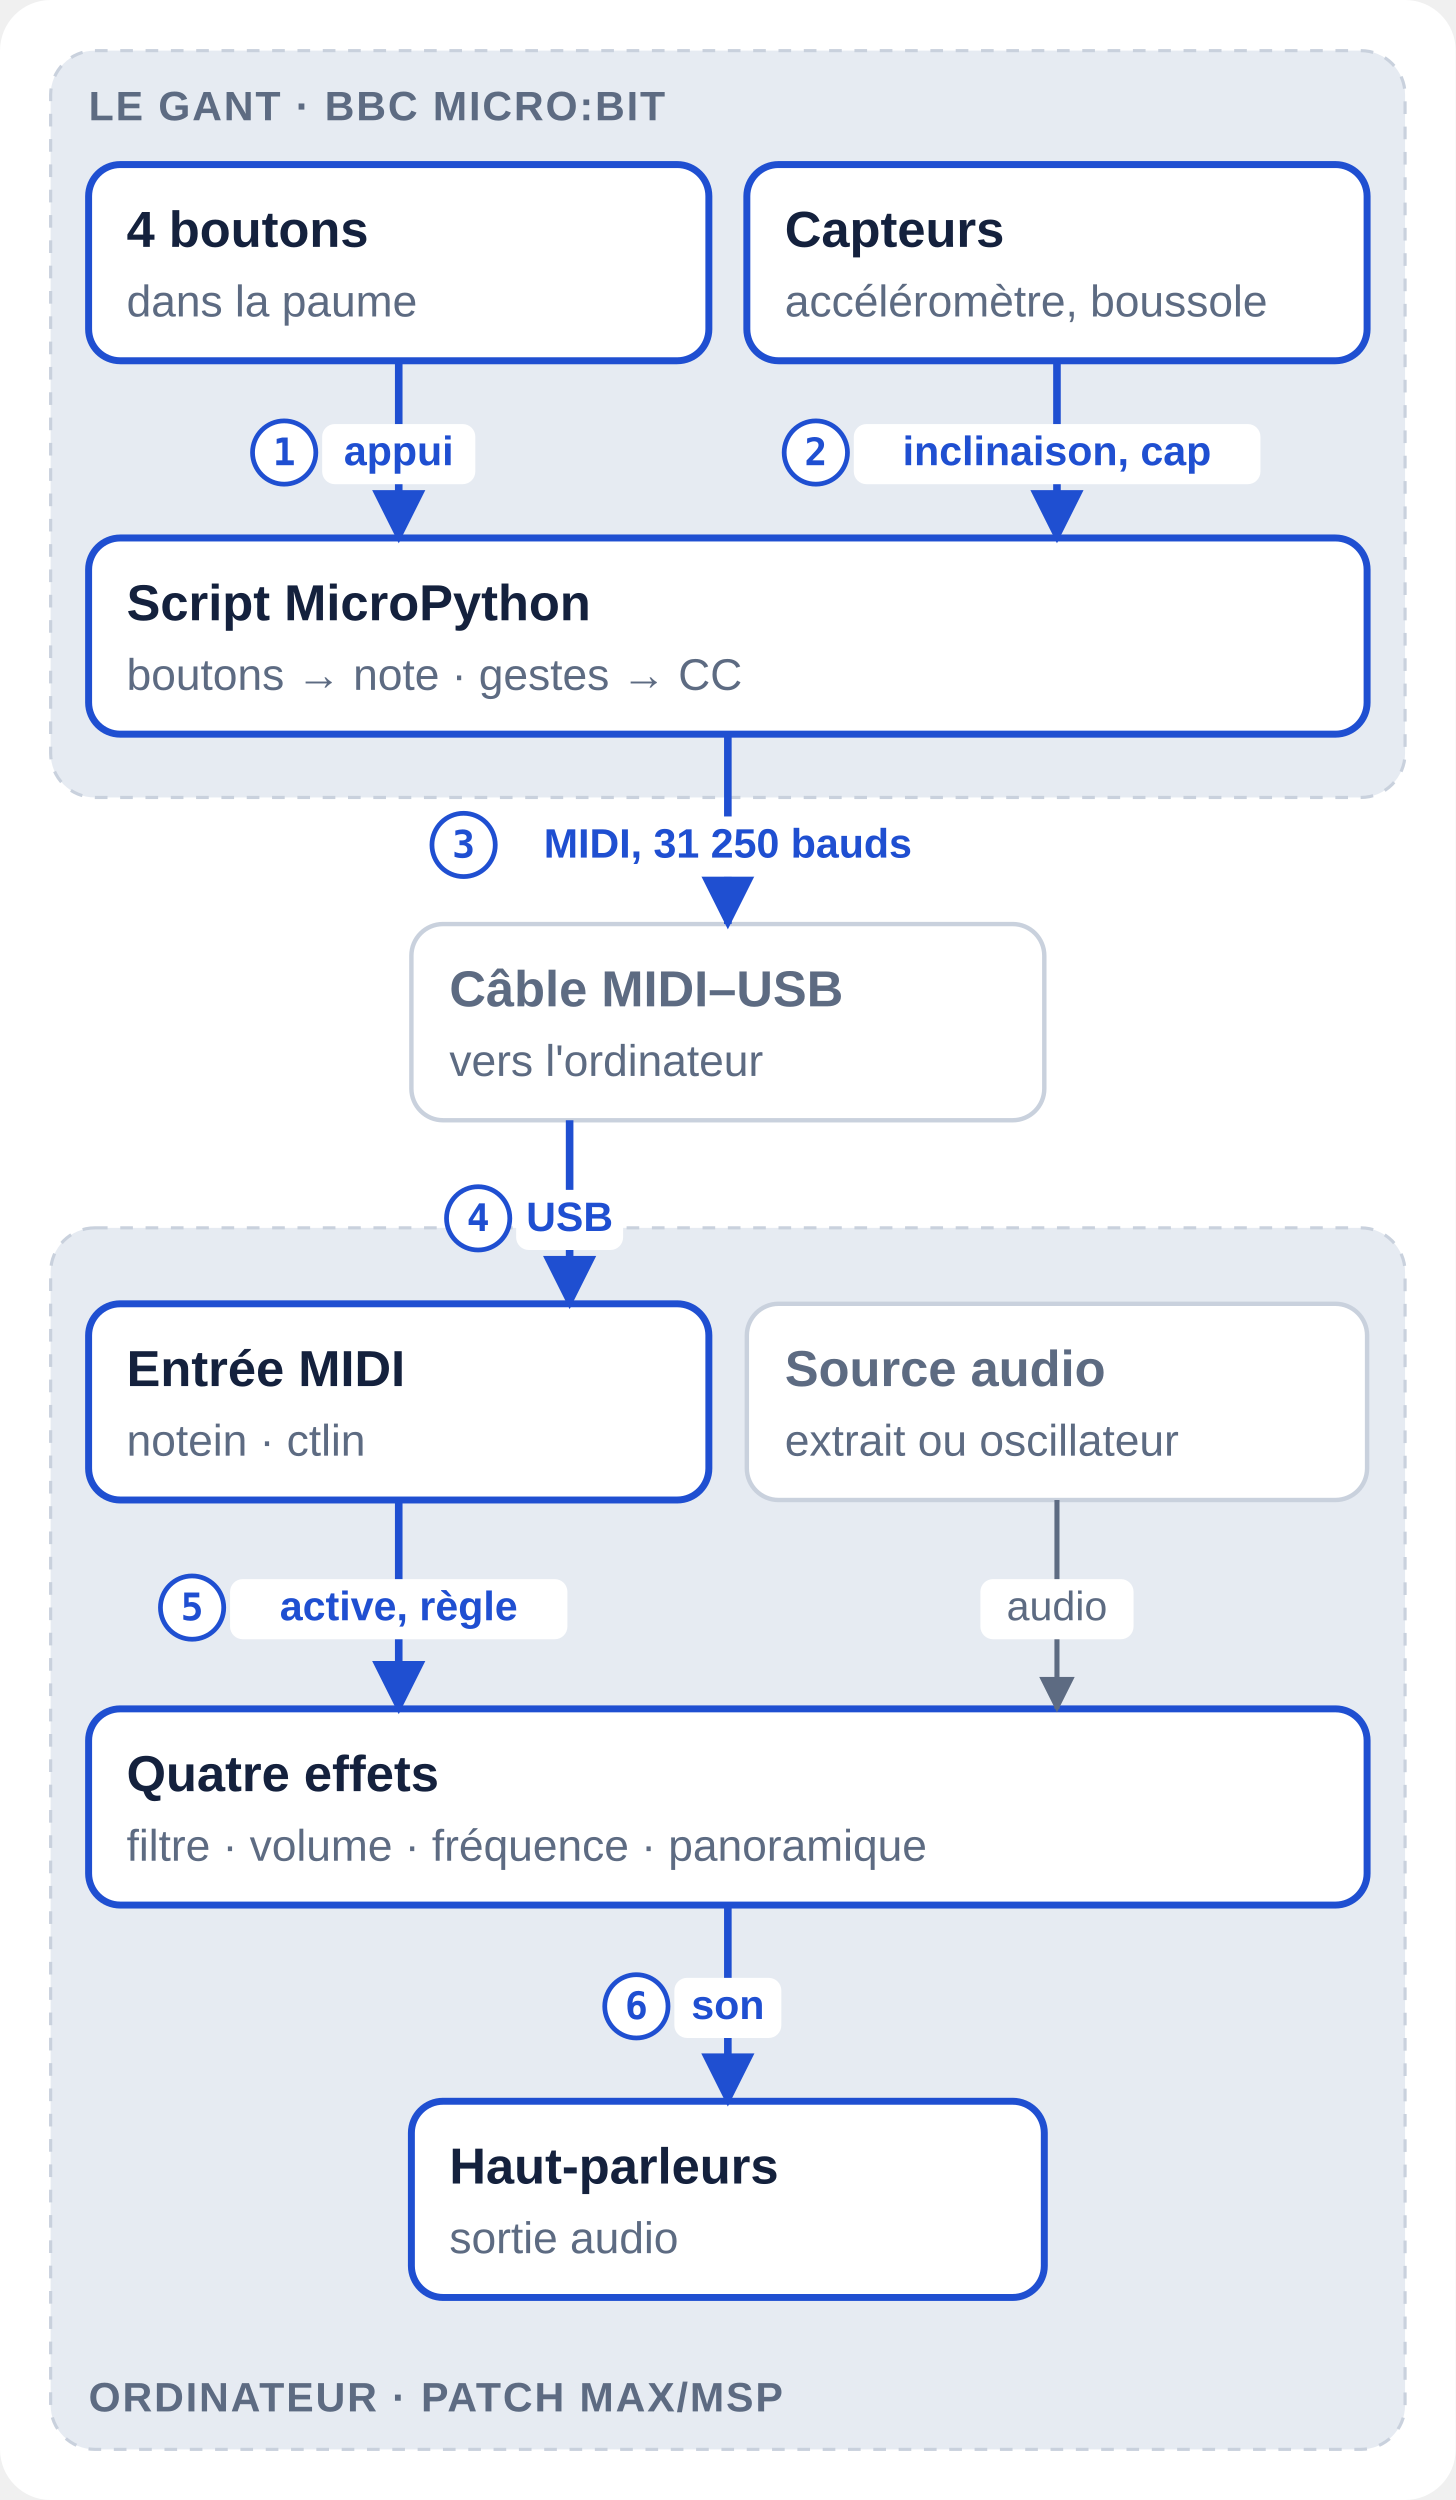
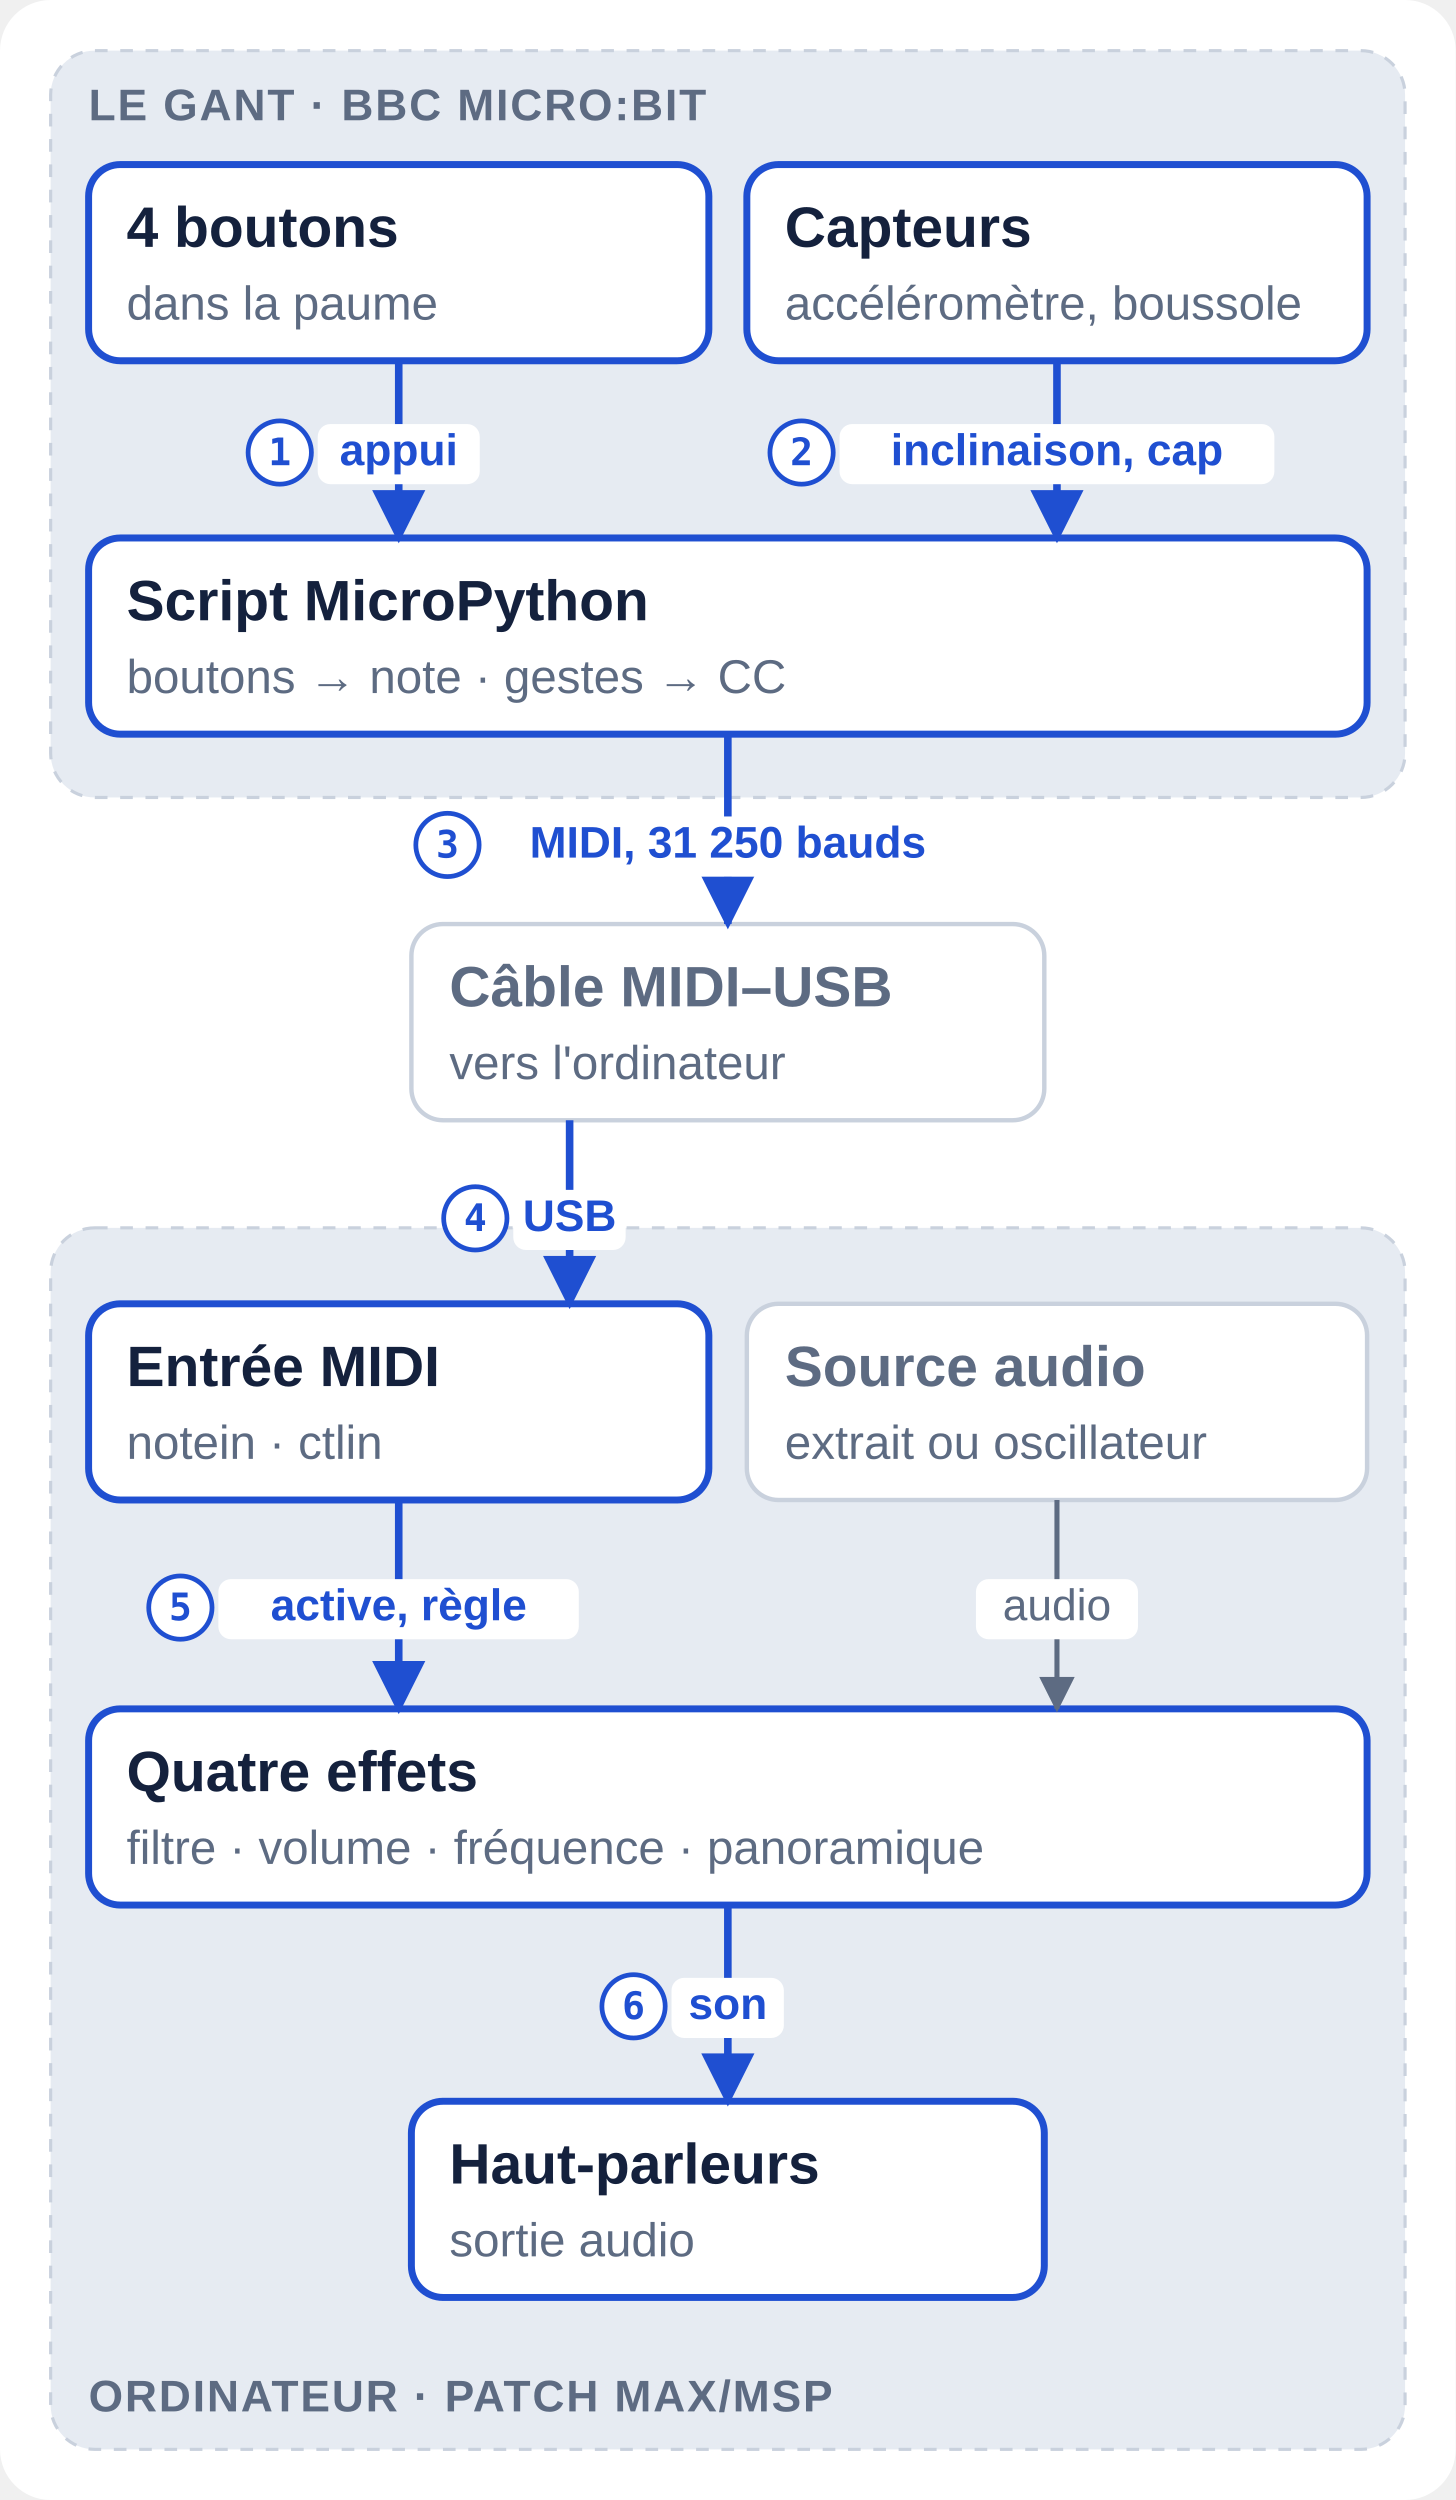
<svg xmlns="http://www.w3.org/2000/svg" viewBox="0 0 460 790" width="460" height="790" font-family="IBM Plex Sans, Segoe UI, Helvetica Neue, Arial, sans-serif" role="img" aria-label="Architecture de MIDI Hand">
  <defs>
    <marker id="m" viewBox="0 0 10 10" refX="9" refY="5" markerWidth="7" markerHeight="7" orient="auto-start-reverse">
      <path d="M0 0L10 5L0 10z" fill="#5d6b82" />
    </marker>
    <marker id="a" viewBox="0 0 10 10" refX="9" refY="5" markerWidth="7" markerHeight="7" orient="auto-start-reverse">
      <path d="M0 0L10 5L0 10z" fill="#1f4fd1" />
    </marker>
  </defs>
  <rect width="460" height="790" rx="16" fill="#ffffff" />
  <rect x="16" y="16" width="428" height="236" rx="14" fill="#e6ebf2" stroke="#c9d1dd" stroke-dasharray="4 4" />
-   <text x="28" y="38" fill="#5d6b82" font-size="13" font-weight="600" letter-spacing=".6">LE GANT · BBC MICRO:BIT</text>
+   <text x="28" y="38" fill="#5d6b82" font-size="14" font-weight="600" letter-spacing=".6">LE GANT · BBC MICRO:BIT</text>
  <rect x="16" y="388" width="428" height="386" rx="14" fill="#e6ebf2" stroke="#c9d1dd" stroke-dasharray="4 4" />
-   <text x="28" y="762" fill="#5d6b82" font-size="13" font-weight="600" letter-spacing=".6">ORDINATEUR · PATCH MAX/MSP</text>
+   <text x="28" y="762" fill="#5d6b82" font-size="14" font-weight="600" letter-spacing=".6">ORDINATEUR · PATCH MAX/MSP</text>
  <rect x="28" y="52" width="196" height="62" rx="10" fill="#fff" stroke="#1f4fd1" stroke-width="2.2" />
-   <text x="40" y="78" fill="#14213d" font-size="16" font-weight="600">4 boutons</text>
-   <text x="40" y="100" fill="#5d6b82" font-size="14">dans la paume</text>
+   <text x="40" y="78" fill="#14213d" font-size="18" font-weight="600">4 boutons</text>
+   <text x="40" y="101" fill="#5d6b82" font-size="15">dans la paume</text>
  <rect x="236" y="52" width="196" height="62" rx="10" fill="#fff" stroke="#1f4fd1" stroke-width="2.2" />
-   <text x="248" y="78" fill="#14213d" font-size="16" font-weight="600">Capteurs</text>
-   <text x="248" y="100" fill="#5d6b82" font-size="14">accéléromètre, boussole</text>
+   <text x="248" y="78" fill="#14213d" font-size="18" font-weight="600">Capteurs</text>
+   <text x="248" y="101" fill="#5d6b82" font-size="15">accéléromètre, boussole</text>
  <rect x="28" y="170" width="404" height="62" rx="10" fill="#fff" stroke="#1f4fd1" stroke-width="2.2" />
-   <text x="40" y="196" fill="#14213d" font-size="16" font-weight="600">Script MicroPython</text>
-   <text x="40" y="218" fill="#5d6b82" font-size="14">boutons → note · gestes → CC</text>
+   <text x="40" y="196" fill="#14213d" font-size="18" font-weight="600">Script MicroPython</text>
+   <text x="40" y="219" fill="#5d6b82" font-size="15">boutons → note · gestes → CC</text>
  <rect x="130" y="292" width="200" height="62" rx="10" fill="#fff" stroke="#c9d1dd" stroke-width="1.4" />
-   <text x="142" y="318" fill="#5d6b82" font-size="16" font-weight="600">Câble MIDI–USB</text>
-   <text x="142" y="340" fill="#5d6b82" font-size="14">vers l'ordinateur</text>
+   <text x="142" y="318" fill="#5d6b82" font-size="18" font-weight="600">Câble MIDI–USB</text>
+   <text x="142" y="341" fill="#5d6b82" font-size="15">vers l'ordinateur</text>
  <rect x="28" y="412" width="196" height="62" rx="10" fill="#fff" stroke="#1f4fd1" stroke-width="2.2" />
-   <text x="40" y="438" fill="#14213d" font-size="16" font-weight="600">Entrée MIDI</text>
-   <text x="40" y="460" fill="#5d6b82" font-size="14">notein · ctlin</text>
+   <text x="40" y="438" fill="#14213d" font-size="18" font-weight="600">Entrée MIDI</text>
+   <text x="40" y="461" fill="#5d6b82" font-size="15">notein · ctlin</text>
  <rect x="236" y="412" width="196" height="62" rx="10" fill="#fff" stroke="#c9d1dd" stroke-width="1.4" />
-   <text x="248" y="438" fill="#5d6b82" font-size="16" font-weight="600">Source audio</text>
-   <text x="248" y="460" fill="#5d6b82" font-size="14">extrait ou oscillateur</text>
+   <text x="248" y="438" fill="#5d6b82" font-size="18" font-weight="600">Source audio</text>
+   <text x="248" y="461" fill="#5d6b82" font-size="15">extrait ou oscillateur</text>
  <rect x="28" y="540" width="404" height="62" rx="10" fill="#fff" stroke="#1f4fd1" stroke-width="2.2" />
-   <text x="40" y="566" fill="#14213d" font-size="16" font-weight="600">Quatre effets</text>
-   <text x="40" y="588" fill="#5d6b82" font-size="14">filtre · volume · fréquence · panoramique</text>
+   <text x="40" y="566" fill="#14213d" font-size="18" font-weight="600">Quatre effets</text>
+   <text x="40" y="589" fill="#5d6b82" font-size="15">filtre · volume · fréquence · panoramique</text>
  <rect x="130" y="664" width="200" height="62" rx="10" fill="#fff" stroke="#1f4fd1" stroke-width="2.2" />
-   <text x="142" y="690" fill="#14213d" font-size="16" font-weight="600">Haut-parleurs</text>
-   <text x="142" y="712" fill="#5d6b82" font-size="14">sortie audio</text>
+   <text x="142" y="690" fill="#14213d" font-size="18" font-weight="600">Haut-parleurs</text>
+   <text x="142" y="713" fill="#5d6b82" font-size="15">sortie audio</text>
  <path d="M126 114L126 170" fill="none" stroke="#1f4fd1" stroke-width="2.4" marker-end="url(#a)" />
-   <rect x="101.8" y="134" width="48.4" height="19" rx="4" fill="#fff" />
-   <text x="126" y="147" text-anchor="middle" fill="#1f4fd1" font-size="13" font-weight="600">appui</text>
-   <circle cx="89.8" cy="143" r="10" fill="#fff" stroke="#1f4fd1" stroke-width="1.5" />
-   <text x="89.8" y="147" text-anchor="middle" fill="#1f4fd1" font-size="12" font-weight="700" font-family="IBM Plex Mono, Consolas, monospace">1</text>
+   <rect x="100.4" y="134" width="51.2" height="19" rx="4" fill="#fff" />
+   <text x="126" y="147" text-anchor="middle" fill="#1f4fd1" font-size="14" font-weight="600">appui</text>
+   <circle cx="88.4" cy="143" r="10" fill="#fff" stroke="#1f4fd1" stroke-width="1.5" />
+   <text x="88.4" y="147" text-anchor="middle" fill="#1f4fd1" font-size="12" font-weight="700" font-family="IBM Plex Mono, Consolas, monospace">1</text>
  <path d="M334 114L334 170" fill="none" stroke="#1f4fd1" stroke-width="2.4" marker-end="url(#a)" />
-   <rect x="269.8" y="134" width="128.5" height="19" rx="4" fill="#fff" />
-   <text x="334" y="147" text-anchor="middle" fill="#1f4fd1" font-size="13" font-weight="600">inclinaison, cap</text>
-   <circle cx="257.8" cy="143" r="10" fill="#fff" stroke="#1f4fd1" stroke-width="1.5" />
-   <text x="257.8" y="147" text-anchor="middle" fill="#1f4fd1" font-size="12" font-weight="700" font-family="IBM Plex Mono, Consolas, monospace">2</text>
+   <rect x="265.3" y="134" width="137.4" height="19" rx="4" fill="#fff" />
+   <text x="334" y="147" text-anchor="middle" fill="#1f4fd1" font-size="14" font-weight="600">inclinaison, cap</text>
+   <circle cx="253.3" cy="143" r="10" fill="#fff" stroke="#1f4fd1" stroke-width="1.5" />
+   <text x="253.3" y="147" text-anchor="middle" fill="#1f4fd1" font-size="12" font-weight="700" font-family="IBM Plex Mono, Consolas, monospace">2</text>
  <path d="M230 232L230 292" fill="none" stroke="#1f4fd1" stroke-width="2.4" marker-end="url(#a)" />
-   <rect x="158.5" y="258" width="143.0" height="19" rx="4" fill="#fff" />
-   <text x="230" y="271" text-anchor="middle" fill="#1f4fd1" font-size="13" font-weight="600">MIDI, 31 250 bauds</text>
-   <circle cx="146.5" cy="267" r="10" fill="#fff" stroke="#1f4fd1" stroke-width="1.5" />
-   <text x="146.5" y="271" text-anchor="middle" fill="#1f4fd1" font-size="12" font-weight="700" font-family="IBM Plex Mono, Consolas, monospace">3</text>
+   <rect x="153.4" y="258" width="153.1" height="19" rx="4" fill="#fff" />
+   <text x="230" y="271" text-anchor="middle" fill="#1f4fd1" font-size="14" font-weight="600">MIDI, 31 250 bauds</text>
+   <circle cx="141.4" cy="267" r="10" fill="#fff" stroke="#1f4fd1" stroke-width="1.5" />
+   <text x="141.4" y="271" text-anchor="middle" fill="#1f4fd1" font-size="12" font-weight="700" font-family="IBM Plex Mono, Consolas, monospace">3</text>
  <path d="M180 354L180 412" fill="none" stroke="#1f4fd1" stroke-width="2.4" marker-end="url(#a)" />
-   <rect x="163.1" y="376" width="33.8" height="19" rx="4" fill="#fff" />
-   <text x="180" y="389" text-anchor="middle" fill="#1f4fd1" font-size="13" font-weight="600">USB</text>
-   <circle cx="151.1" cy="385" r="10" fill="#fff" stroke="#1f4fd1" stroke-width="1.5" />
-   <text x="151.1" y="389" text-anchor="middle" fill="#1f4fd1" font-size="12" font-weight="700" font-family="IBM Plex Mono, Consolas, monospace">4</text>
+   <rect x="162.2" y="376" width="35.5" height="19" rx="4" fill="#fff" />
+   <text x="180" y="389" text-anchor="middle" fill="#1f4fd1" font-size="14" font-weight="600">USB</text>
+   <circle cx="150.2" cy="385" r="10" fill="#fff" stroke="#1f4fd1" stroke-width="1.5" />
+   <text x="150.2" y="389" text-anchor="middle" fill="#1f4fd1" font-size="12" font-weight="700" font-family="IBM Plex Mono, Consolas, monospace">4</text>
  <path d="M126 474L126 540" fill="none" stroke="#1f4fd1" stroke-width="2.4" marker-end="url(#a)" />
-   <rect x="72.7" y="499" width="106.6" height="19" rx="4" fill="#fff" />
-   <text x="126" y="512" text-anchor="middle" fill="#1f4fd1" font-size="13" font-weight="600">active, règle</text>
-   <circle cx="60.7" cy="508" r="10" fill="#fff" stroke="#1f4fd1" stroke-width="1.5" />
-   <text x="60.7" y="512" text-anchor="middle" fill="#1f4fd1" font-size="12" font-weight="700" font-family="IBM Plex Mono, Consolas, monospace">5</text>
+   <rect x="69.0" y="499" width="113.9" height="19" rx="4" fill="#fff" />
+   <text x="126" y="512" text-anchor="middle" fill="#1f4fd1" font-size="14" font-weight="600">active, règle</text>
+   <circle cx="57.0" cy="508" r="10" fill="#fff" stroke="#1f4fd1" stroke-width="1.5" />
+   <text x="57.0" y="512" text-anchor="middle" fill="#1f4fd1" font-size="12" font-weight="700" font-family="IBM Plex Mono, Consolas, monospace">5</text>
  <path d="M334 474L334 540" fill="none" stroke="#5d6b82" stroke-width="1.6" marker-end="url(#m)" />
-   <rect x="309.8" y="499" width="48.4" height="19" rx="4" fill="#fff" />
-   <text x="334" y="512" text-anchor="middle" fill="#5d6b82" font-size="13" font-weight="400">audio</text>
+   <rect x="308.4" y="499" width="51.2" height="19" rx="4" fill="#fff" />
+   <text x="334" y="512" text-anchor="middle" fill="#5d6b82" font-size="14" font-weight="400">audio</text>
  <path d="M230 602L230 664" fill="none" stroke="#1f4fd1" stroke-width="2.4" marker-end="url(#a)" />
-   <rect x="213.1" y="625" width="33.8" height="19" rx="4" fill="#fff" />
-   <text x="230" y="638" text-anchor="middle" fill="#1f4fd1" font-size="13" font-weight="600">son</text>
-   <circle cx="201.1" cy="634" r="10" fill="#fff" stroke="#1f4fd1" stroke-width="1.5" />
-   <text x="201.1" y="638" text-anchor="middle" fill="#1f4fd1" font-size="12" font-weight="700" font-family="IBM Plex Mono, Consolas, monospace">6</text>
+   <rect x="212.2" y="625" width="35.5" height="19" rx="4" fill="#fff" />
+   <text x="230" y="638" text-anchor="middle" fill="#1f4fd1" font-size="14" font-weight="600">son</text>
+   <circle cx="200.2" cy="634" r="10" fill="#fff" stroke="#1f4fd1" stroke-width="1.5" />
+   <text x="200.2" y="638" text-anchor="middle" fill="#1f4fd1" font-size="12" font-weight="700" font-family="IBM Plex Mono, Consolas, monospace">6</text>
</svg>
